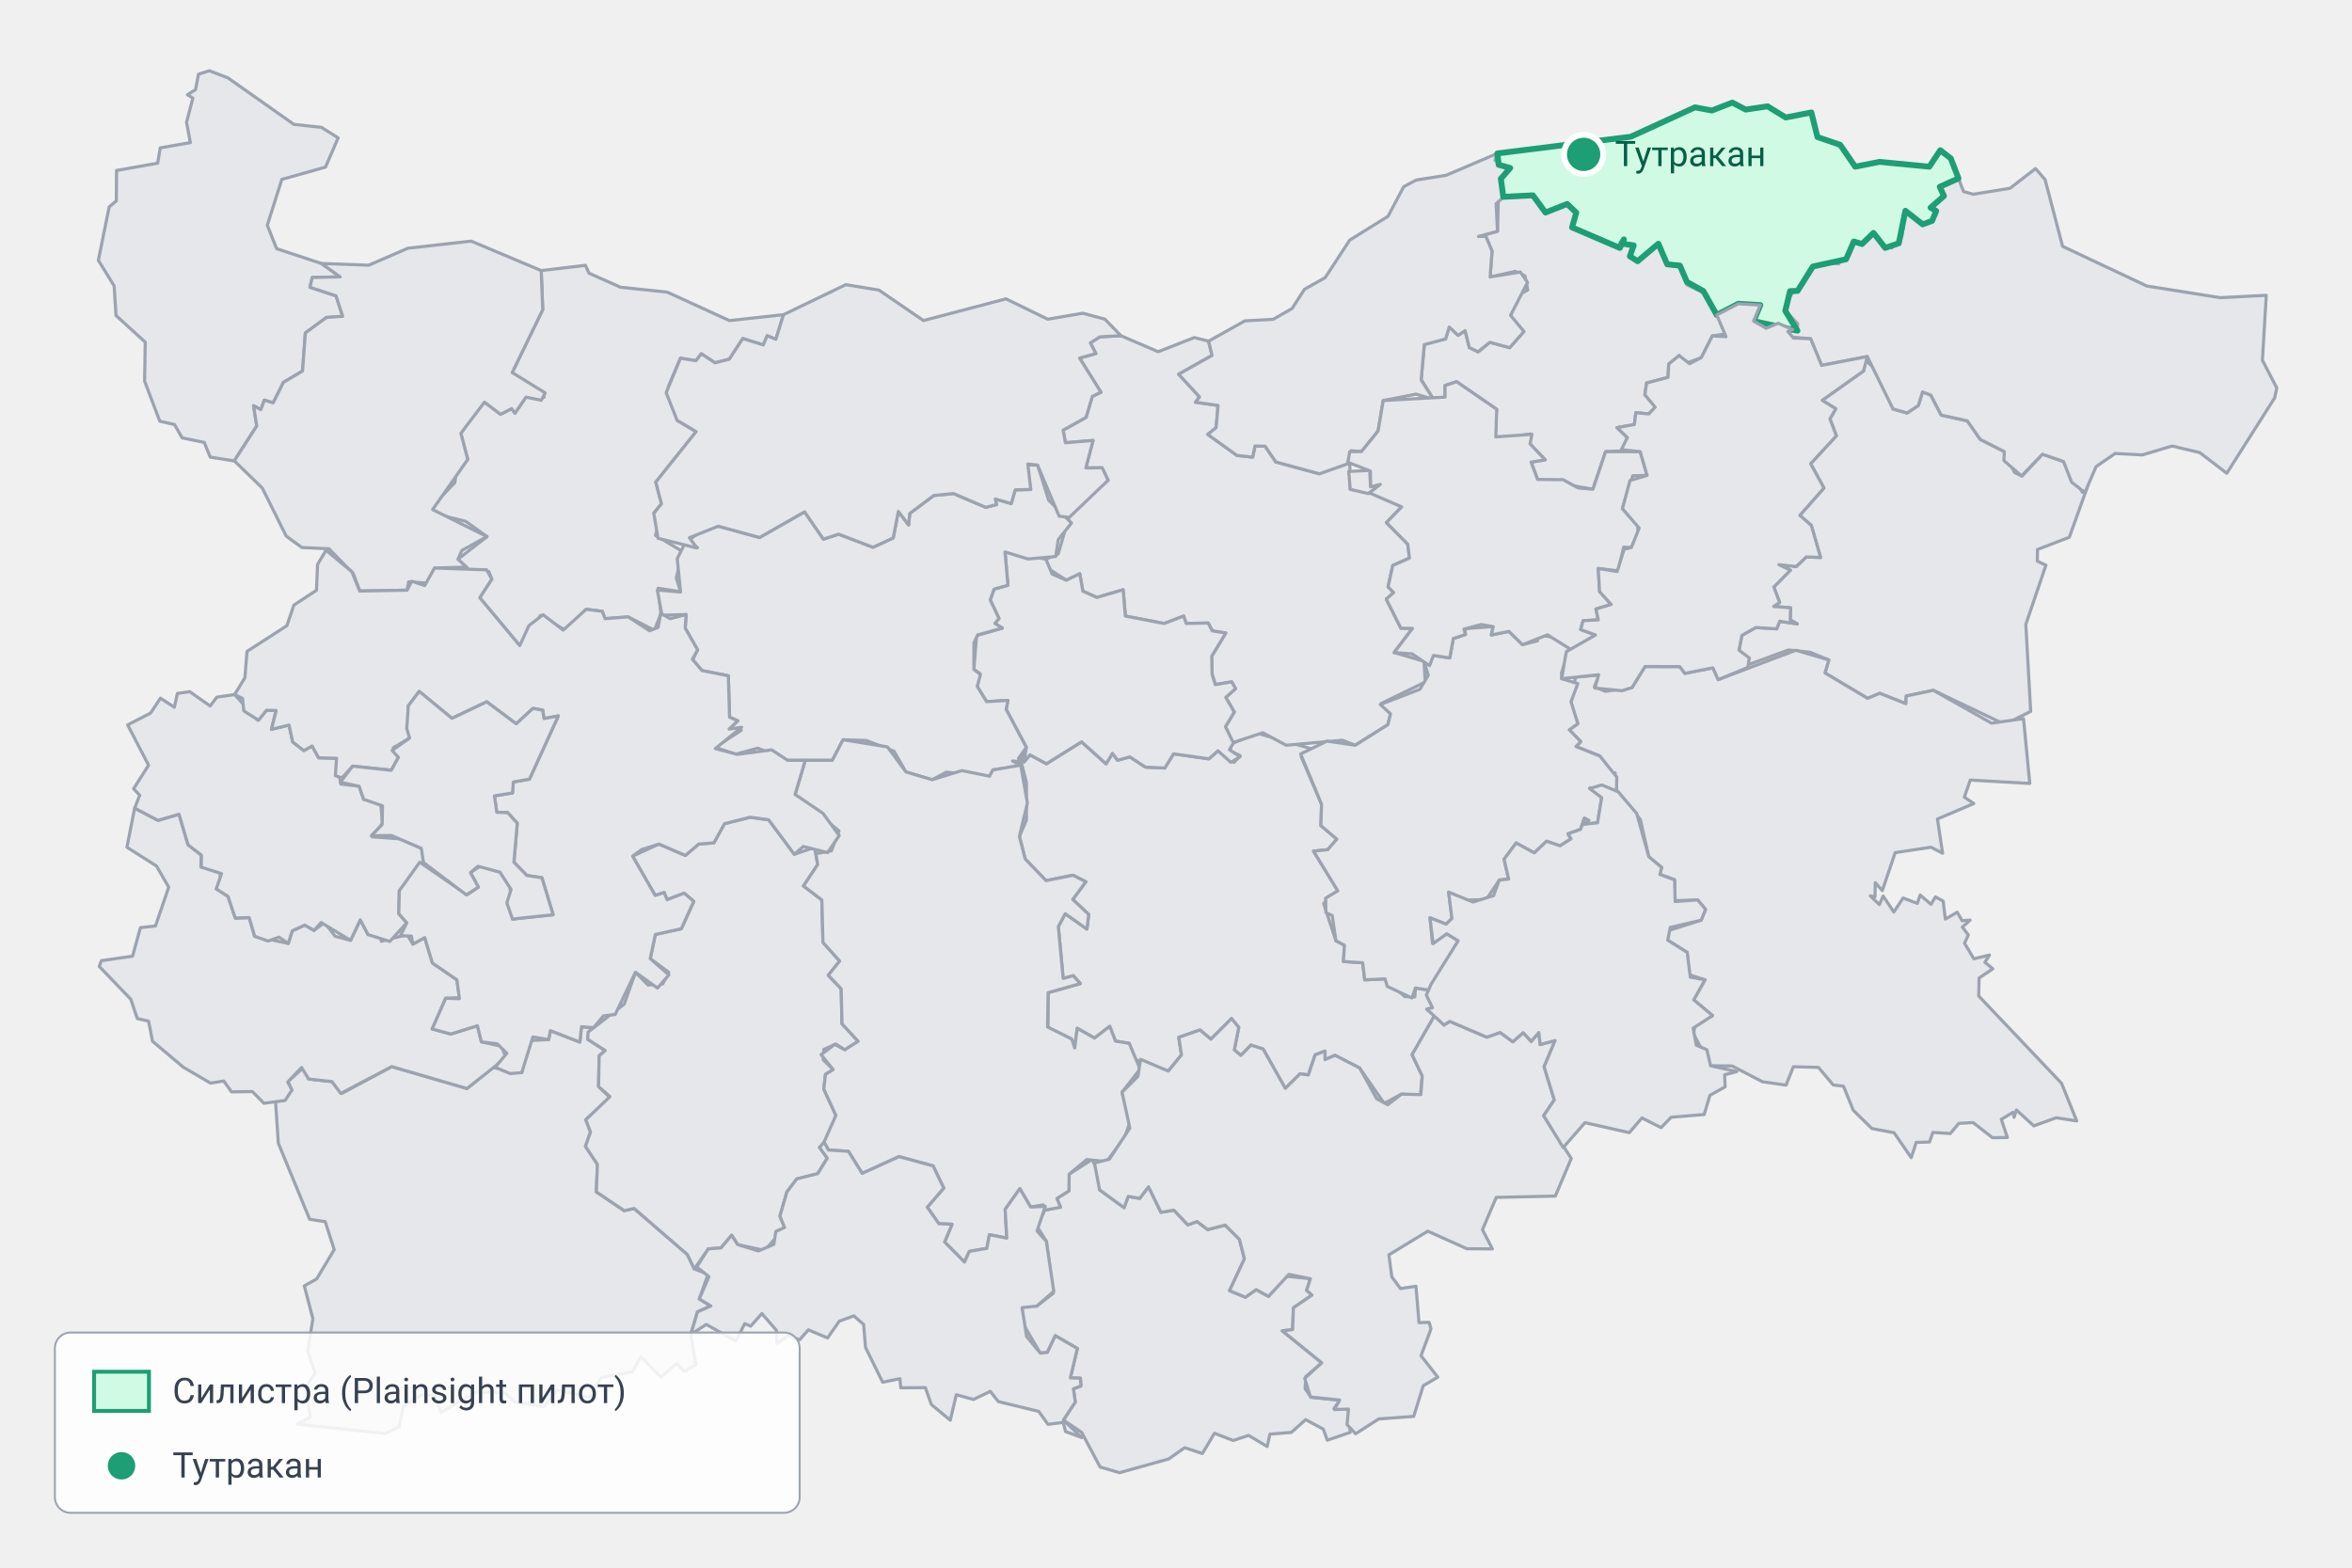
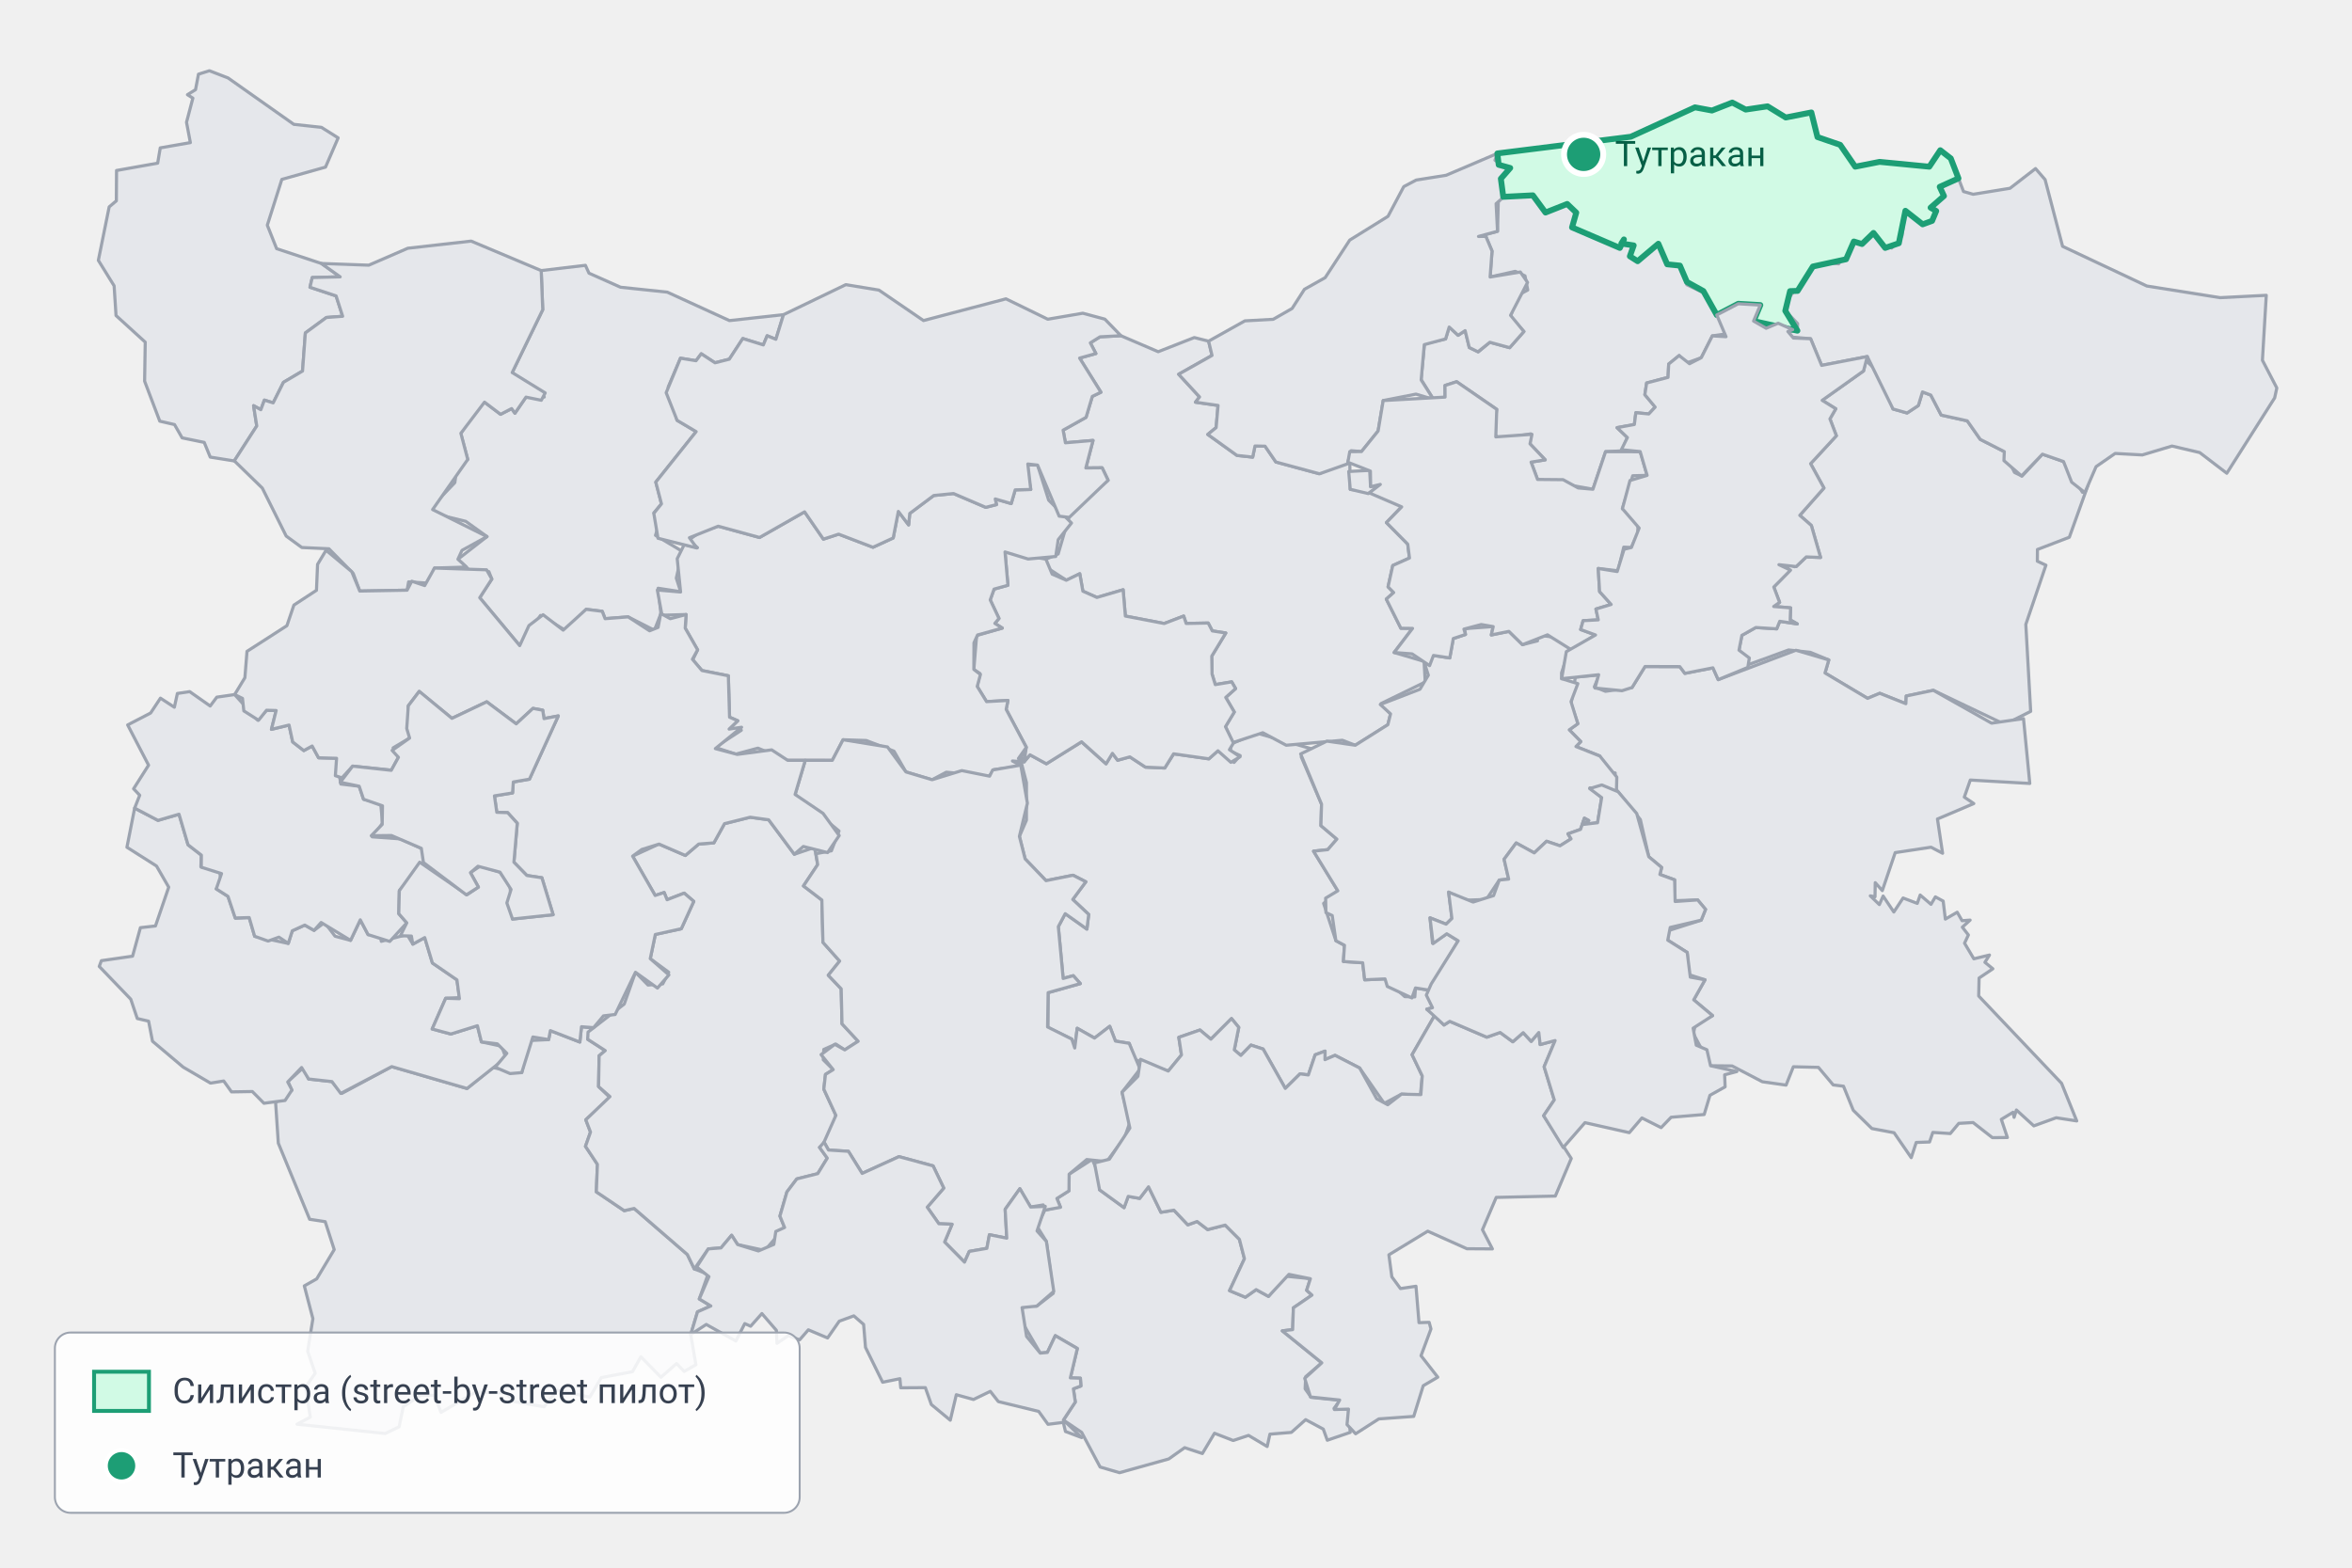
<svg xmlns="http://www.w3.org/2000/svg" viewBox="0 0 600 400" role="img" aria-label="Map of Bulgaria showing 28 oblasti with Silistra oblast highlighted and Tutrakan marked">
  <g>
    <path d="M275.91,189.31L282.14,194.88L283.78,192.22L285.11,193.98L288.23,193.12L292.21,195.74L297.13,195.96L299.42,192.34L308.39,193.62L310.70,191.57L314.81,194.53L316.37,192.79L313.86,191.62L314.09,189.82L320.54,187.03L335.09,191.21L331.96,193.14L337.13,205.19L336.97,210.66L341.04,214.11L338.72,216.79L335.09,217.18L341.28,227.29L337.66,230.51L340.79,240.02L342.98,241.19L342.71,245.33L347.63,245.66L348.14,250.00L353.32,249.77L358.36,254.29L360.92,254.36L361.09,252.08L364.51,252.63L365.43,257.12L363.97,257.50L366.02,259.03L360.23,269.11L362.82,274.53L362.34,279.50L357.52,279.17L353.12,281.53L346.85,272.51L340.57,269.27L338.00,270.37L338.02,268.20L335.50,269.14L333.76,274.28L331.64,274.00L327.88,277.71L322.22,267.66L319.12,266.66L316.54,269.30L314.87,267.87L316.01,262.14L314.16,259.89L308.90,265.15L306.11,262.81L300.72,264.68L301.40,269.17L298.03,273.28L289.55,270.38L288.06,266.21L284.55,265.64L283.10,261.87L279.21,264.87L274.80,262.37L274.17,267.40L273.42,265.13L267.33,262.19L267.38,253.28L275.59,250.97L273.80,248.95L271.21,249.66L269.98,236.43L271.74,233.13L277.27,237.06L277.73,233.32L273.66,229.50L277.00,224.99L273.73,223.32L266.84,224.70L261.51,219.15L260.05,213.40L261.84,209.29L261.85,199.69L260.63,194.94L258.28,194.17L261.28,194.39L262.76,192.60L266.94,194.88L275.91,189.31Z M261.38,193.43L261.37,191.96L259.81,193.58L261.38,193.43Z" data-name="Стара Загора" fill="#E5E7EB" stroke="#9CA3AF" stroke-width="0.8" stroke-linejoin="round" />
    <path d="M456.61,145.54L452.50,149.78L453.98,153.70L452.47,154.70L456.79,155.10L456.68,158.16L458.49,159.19L454.02,158.52L453.24,160.45L447.91,160.11L444.36,162.11L443.62,165.89L446.17,169.53L456.27,165.84L461.82,166.44L466.53,168.39L465.56,171.71L476.43,178.19L479.53,176.90L486.19,179.55L486.28,177.59L493.21,176.14L511.42,184.83L518.03,181.51L516.79,159.32L521.92,144.21L519.73,143.19L519.76,140.20L527.89,137.08L532.67,123.75L531.24,125.61L526.41,117.76L521.01,115.89L515.83,121.48L513.91,120.55L511.30,115.23L505.17,112.11L501.86,107.38L495.21,105.91L492.54,100.80L490.43,100.00L489.37,103.48L486.50,105.37L482.91,104.35L479.93,95.63L475.95,91.97L475.39,94.65L464.85,102.13L468.31,104.30L466.82,106.88L468.46,111.19L461.89,118.31L465.29,124.52L459.13,131.49L462.08,134.08L464.43,142.24L460.78,142.10L458.21,144.56L456.67,143.85L457.80,144.61L454.23,143.00L456.61,145.54Z" data-name="Варна" fill="#E5E7EB" stroke="#9CA3AF" stroke-width="0.8" stroke-linejoin="round" />
    <path d="M133.10,273.65L134.96,265.50L139.96,265.26L140.40,262.97L147.92,265.88L148.34,261.97L150.87,262.26L149.92,265.17L154.40,268.06L152.84,269.38L152.70,277.24L155.58,280.02L149.44,285.72L150.64,288.85L149.36,292.49L152.40,297.08L152.13,304.11L159.24,308.90L161.77,308.34L175.35,320.09L177.10,323.76L180.62,325.14L178.39,331.43L181.34,333.22L177.94,334.72L176.21,340.51L177.52,348.21L174.55,349.92L172.59,347.91L168.61,351.41L163.49,346.18L161.35,349.99L153.39,351.50L150.45,356.48L142.15,354.72L138.79,358.94L131.14,357.61L128.90,355.37L121.22,355.21L112.51,360.37L110.88,356.04L107.36,355.97L102.87,358.90L101.81,364.06L98.26,365.76L75.78,363.39L79.16,361.58L77.96,353.90L80.41,350.39L78.49,344.76L79.82,336.47L77.63,328.10L80.79,326.31L85.26,318.84L82.96,311.71L78.99,311.10L71.00,291.68L70.31,281.32L74.44,278.21L73.48,275.95L77.37,272.42L78.73,275.31L84.68,275.97L87.21,278.98L99.93,272.15L119.14,277.73L125.71,272.40L133.10,273.65Z" data-name="Благоевград" fill="#E5E7EB" stroke="#9CA3AF" stroke-width="0.8" stroke-linejoin="round" />
    <path d="M430.83,248.68L434.95,250.00L432.07,255.11L436.88,259.14L432.46,261.40L432.00,263.78L436.37,271.93L441.87,271.98L449.58,276.01L455.63,276.87L457.49,272.19L463.88,272.34L467.65,276.82L470.28,277.15L472.77,283.29L477.52,287.95L483.18,289.02L487.56,295.38L488.83,291.50L492.23,291.38L493.07,288.94L497.52,289.23L499.69,286.63L503.34,286.42L508.27,290.28L512.09,290.24L510.54,285.61L513.53,283.80L513.80,285.09L514.39,283.22L518.83,287.27L524.54,285.20L529.78,286.01L525.91,276.41L504.77,254.13L504.87,249.55L508.38,247.19L506.36,245.54L507.52,243.68L503.53,244.64L501.16,240.66L502.14,238.56L500.60,236.57L502.58,234.77L500.53,234.92L499.29,232.76L496.26,234.51L495.71,229.92L493.72,228.84L492.60,230.74L489.84,228.37L489.10,230.50L485.48,229.13L483.12,232.70L480.39,228.63L479.43,230.81L477.12,228.58L478.32,228.82L478.38,225.22L480.18,227.24L483.47,217.55L492.61,216.17L495.56,217.71L494.25,208.97L503.52,205.03L501.10,203.39L502.63,199.03L517.80,199.90L516.20,183.36L508.05,184.52L493.21,176.14L486.28,177.59L486.19,179.55L479.53,176.90L476.43,178.19L465.56,171.71L466.53,168.39L458.13,165.91L438.32,173.41L436.97,170.40L429.81,171.81L428.52,170.09L419.65,170.06L416.33,175.43L409.56,176.39L406.72,175.25L407.97,172.22L401.88,172.76L400.79,179.56L402.50,184.63L400.32,186.22L403.26,189.22L402.03,190.48L408.09,192.88L409.92,196.94L412.04,197.23L411.68,200.64L418.46,209.11L420.61,218.60L423.89,221.34L423.44,223.12L427.20,224.49L427.17,229.82L433.08,229.62L435.09,232.03L433.98,234.78L425.54,237.48L425.45,239.89L430.41,243.02L430.83,248.68Z" data-name="Бургас" fill="#E5E7EB" stroke="#9CA3AF" stroke-width="0.8" stroke-linejoin="round" />
    <path d="M328.12,190.15L342.44,188.88L345.74,190.15L354.05,184.91L354.73,182.15L352.32,179.51L363.58,174.02L363.28,168.75L355.65,166.49L360.34,160.31L357.37,160.30L353.65,152.86L355.53,151.19L354.10,149.74L355.30,144.29L359.56,142.38L359.12,138.84L353.68,133.34L357.55,129.30L353.18,126.14L344.45,124.85L344.33,117.69L336.46,120.86L325.48,117.88L322.72,113.85L320.15,113.80L319.56,116.64L315.55,116.20L308.11,110.85L310.24,109.10L310.73,103.45L304.97,102.62L306.01,101.28L300.68,95.49L309.19,90.69L308.32,87.05L304.67,86.13L295.46,89.74L285.95,85.66L280.64,85.93L278.15,87.48L279.56,90.21L275.41,91.37L280.85,100.08L278.65,101.14L277.05,106.49L271.20,109.76L271.79,112.98L278.83,112.38L277.00,119.40L281.16,119.36L282.68,122.54L272.98,130.94L269.94,141.34L266.75,142.71L267.00,144.79L272.06,148.06L275.45,146.39L276.24,150.84L279.83,152.44L286.51,150.48L287.08,157.19L296.99,159.09L301.96,157.19L302.59,159.08L308.21,158.97L309.26,160.98L312.70,161.51L309.12,167.42L309.20,172.02L310.02,174.68L314.21,173.98L315.20,175.70L312.69,177.95L314.87,181.66L312.62,185.38L314.47,189.49L322.13,186.96L328.12,190.15Z" data-name="Велико Търново" fill="#E5E7EB" stroke="#9CA3AF" stroke-width="0.8" stroke-linejoin="round" />
    <path d="M82.00,67.23L70.57,63.45L68.19,57.46L71.90,45.77L83.04,42.64L86.26,35.18L81.99,32.49L74.96,31.73L58.18,19.89L53.42,18.05L50.63,18.93L49.88,22.88L47.82,24.16L49.20,25.04L47.58,31.20L48.56,36.39L40.88,37.73L40.22,41.63L29.73,43.50L29.68,51.24L27.85,52.79L25.09,66.43L29.11,72.93L29.60,80.51L37.05,87.30L36.89,97.26L40.76,107.46L44.52,108.33L46.46,111.72L52.10,112.88L53.63,116.63L59.77,117.61L65.50,108.69L64.69,103.51L66.54,104.54L67.45,102.09L69.69,102.79L72.31,97.55L77.18,94.67L77.90,84.95L83.27,81.01L87.41,80.70L85.74,75.50L79.08,73.29L79.66,70.81L86.78,70.64L82.00,67.23Z" data-name="Видин" fill="#E5E7EB" stroke="#9CA3AF" stroke-width="0.8" stroke-linejoin="round" />
    <path d="M138.06,69.04L149.34,67.70L150.25,69.70L158.31,73.29L170.22,74.54L186.08,81.80L199.87,80.29L197.93,86.57L195.70,85.67L194.73,88.01L189.49,86.38L186.05,91.65L182.40,92.57L178.89,90.27L177.56,92.04L173.59,91.40L170.46,98.77L172.73,107.25L177.59,110.13L167.30,123.01L168.74,128.56L166.81,130.85L168.31,133.10L167.22,136.59L174.05,140.68L172.53,147.51L173.64,150.98L167.89,150.09L168.60,156.57L166.94,160.82L160.24,157.40L154.36,157.86L153.63,155.98L149.53,155.47L144.25,160.84L137.88,157.03L132.58,164.73L122.38,152.50L125.46,147.75L124.72,145.86L119.95,145.70L116.82,142.69L124.23,136.91L118.81,133.02L110.52,130.99L110.46,128.96L116.03,123.14L116.53,119.29L119.32,117.23L117.54,110.68L121.86,103.65L123.60,102.61L127.70,105.71L130.52,104.25L131.36,105.43L134.18,101.33L138.84,101.30L130.66,95.06L138.45,79.02L138.06,69.04Z" data-name="Враца" fill="#E5E7EB" stroke="#9CA3AF" stroke-width="0.8" stroke-linejoin="round" />
    <path d="M249.99,171.84L248.43,170.81L249.14,162.16L255.69,160.26L253.79,159.06L254.84,157.80L252.61,153.07L253.59,150.31L257.12,149.33L256.38,140.83L266.81,142.67L268.41,146.49L272.01,148.05L275.45,146.39L276.24,150.84L279.83,152.44L286.51,150.48L287.08,157.19L296.99,159.09L301.96,157.19L302.59,159.08L308.21,158.97L309.26,160.98L312.70,161.51L309.12,167.42L309.20,172.02L310.02,174.68L314.21,173.98L315.20,175.70L312.69,177.95L314.87,181.68L312.62,185.42L314.66,189.58L313.63,191.29L316.34,193.10L314.00,194.51L310.70,191.57L308.39,193.62L299.38,192.34L297.13,195.96L292.21,195.74L288.23,193.12L285.11,193.98L283.78,192.22L282.17,194.89L275.91,189.27L266.94,194.88L262.76,192.60L261.29,194.24L261.81,190.64L256.67,180.99L257.13,178.72L251.67,179.02L249.29,175.15L249.99,171.84Z" data-name="Габрово" fill="#E5E7EB" stroke="#9CA3AF" stroke-width="0.8" stroke-linejoin="round" />
    <path d="M499.61,45.51L500.90,48.87L503.36,49.57L512.76,48.04L519.27,43.01L521.71,45.83L526.17,62.85L547.66,72.98L566.36,75.95L578.13,75.35L577.15,91.92L580.82,98.99L580.27,101.52L568.06,120.75L561.15,115.47L554.08,113.81L546.52,116.08L539.58,115.70L534.72,119.06L531.85,125.68L528.48,123.03L526.41,117.76L521.03,115.89L515.70,121.44L511.21,117.53L511.30,115.23L505.17,112.11L501.86,107.38L495.21,105.91L492.56,100.81L490.43,100.00L489.37,103.48L486.50,105.37L482.91,104.35L476.35,90.98L464.70,93.23L461.89,86.43L457.25,86.02L456.09,84.58L458.52,84.38L458.57,82.56L455.43,79.31L455.78,76.75L462.46,68.01L468.40,65.93L466.14,67.09L469.05,67.32L472.92,61.62L475.01,62.26L477.93,59.43L482.58,63.28L485.18,60.26L486.07,53.78L490.47,57.24L492.87,56.36L493.93,53.84L492.50,52.99L495.91,50.01L494.83,47.67L499.61,45.51Z" data-name="Добрич" fill="#E5E7EB" stroke="#9CA3AF" stroke-width="0.8" stroke-linejoin="round" />
    <path d="M270.45,307.89L266.54,308.77L264.55,312.91L266.93,316.75L268.70,329.99L264.47,333.26L261.15,333.08L259.92,335.92L265.37,345.25L267.19,345.08L269.21,340.80L274.83,344.07L273.05,351.57L275.61,351.65L275.74,353.64L273.82,354.36L274.31,357.73L271.29,362.35L275.93,365.47L280.64,374.31L285.60,375.76L298.16,372.25L302.21,369.38L306.73,370.87L309.82,365.70L314.59,367.55L318.51,366.25L323.26,369.08L323.96,365.93L329.43,365.48L333.07,362.23L337.57,364.64L338.60,367.48L344.44,365.48L344.00,359.54L340.31,359.37L341.82,357.28L334.49,356.54L332.94,354.36L333.09,351.26L337.19,347.73L327.12,339.58L329.76,339.26L329.95,333.69L334.69,330.45L333.33,329.22L334.28,326.25L327.73,325.60L323.60,330.78L320.45,329.05L317.70,330.99L313.66,329.31L317.46,321.17L316.18,316.23L312.55,312.59L308.08,313.73L305.38,311.67L303.02,312.52L299.47,308.78L296.16,309.32L292.99,302.82L290.74,305.77L287.81,305.26L286.74,308.13L280.50,303.58L281.41,302.00L278.62,295.82L272.74,299.60L272.70,303.84L269.62,305.79L270.45,307.89Z" data-name="Кърджали" fill="#E5E7EB" stroke="#9CA3AF" stroke-width="0.8" stroke-linejoin="round" />
    <path d="M34.35,206.19L32.38,216.18L39.93,220.97L43.04,226.37L39.66,236.26L35.82,236.70L33.82,243.97L25.86,245.12L25.32,246.59L33.36,254.95L35.02,259.88L37.91,260.56L38.90,265.67L46.73,272.28L53.70,276.36L57.07,275.82L59.06,278.60L64.37,278.51L67.33,281.50L72.72,280.79L74.48,278.12L73.40,276.07L76.94,272.38L78.73,275.31L84.68,275.97L86.93,278.99L99.93,272.15L119.14,277.73L129.05,269.89L127.97,266.95L122.81,265.84L121.79,261.72L115.01,263.83L110.25,262.55L113.70,254.71L117.22,254.55L116.56,249.99L110.31,245.71L108.34,239.22L105.32,240.90L103.85,238.45L97.27,240.18L96.95,238.22L93.90,238.47L91.91,234.70L89.43,239.94L85.48,238.88L82.81,235.38L80.12,237.39L77.75,236.04L74.56,237.49L73.52,240.72L64.96,238.89L63.57,234.12L60.07,234.29L58.16,228.71L55.17,226.80L56.58,225.95L55.97,221.99L51.24,221.11L51.37,218.19L47.97,215.55L45.67,207.75L40.30,209.32L34.35,206.19Z" data-name="Кюстендил" fill="#E5E7EB" stroke="#9CA3AF" stroke-width="0.8" stroke-linejoin="round" />
    <path d="M250.11,172.10L249.29,175.15L251.67,179.02L257.13,178.72L256.67,180.99L261.82,190.69L259.81,193.52L261.28,194.39L258.28,194.17L260.68,195.48L253.52,196.37L252.39,198.05L241.40,197.03L237.78,198.95L231.10,196.96L228.06,191.66L220.99,188.94L215.07,188.75L212.32,194.01L200.94,194.00L193.35,190.89L187.70,192.42L182.42,190.69L189.11,186.33L186.00,186.03L188.21,183.91L186.11,182.99L185.80,172.43L179.07,171.09L176.72,168.34L177.96,165.81L174.80,160.28L175.02,156.80L168.87,156.98L167.69,150.54L173.62,151.05L172.76,142.56L174.56,138.92L177.92,139.73L175.62,137.86L178.67,135.68L183.23,134.26L193.76,137.14L205.25,130.60L210.05,137.56L213.94,136.29L222.72,139.63L227.86,137.26L229.17,130.49L231.79,133.93L232.08,131.01L238.20,126.43L243.25,125.93L251.47,129.45L254.21,128.75L253.89,127.31L257.96,128.49L258.98,124.99L262.95,124.89L261.74,118.62L264.69,118.67L267.52,127.62L273.34,133.45L269.96,137.69L269.32,141.99L262.27,142.63L256.38,140.83L257.12,149.33L253.59,150.31L252.61,153.07L254.84,157.80L253.79,159.06L255.69,160.26L249.38,162.01L248.46,164.02L248.43,170.81L250.11,172.10Z" data-name="Ловеч" fill="#E5E7EB" stroke="#9CA3AF" stroke-width="0.8" stroke-linejoin="round" />
    <path d="M104.03,63.34L120.20,61.52L138.06,69.04L138.45,79.02L130.66,95.06L139.08,100.25L138.09,102.13L134.18,101.33L131.36,105.43L130.52,104.25L127.70,105.71L123.60,102.61L117.57,110.55L119.32,117.23L110.36,130.02L124.24,136.92L117.85,140.43L116.82,142.69L119.01,144.69L110.84,144.94L109.28,148.80L104.24,148.46L103.85,150.59L91.77,150.81L90.12,146.33L83.91,140.02L77.00,139.70L73.01,136.78L66.91,124.53L59.77,117.58L65.50,108.69L64.69,103.51L66.54,104.54L67.45,102.09L69.69,102.79L72.31,97.55L77.18,94.67L77.90,84.95L83.27,81.01L87.41,80.70L85.74,75.50L79.08,73.29L79.66,70.81L86.78,70.64L82.00,67.23L94.08,67.66L104.03,63.34Z" data-name="Монтана" fill="#E5E7EB" stroke="#9CA3AF" stroke-width="0.8" stroke-linejoin="round" />
    <path d="M210.02,270.41L210.15,267.76L213.22,266.40L215.50,267.88L218.92,265.68L214.80,261.23L214.59,252.30L211.30,248.84L214.20,245.22L209.94,240.45L209.66,229.64L204.97,226.05L208.60,220.60L207.79,216.20L202.64,217.97L196.09,209.17L191.37,208.52L184.82,210.16L182.11,215.06L178.25,215.36L174.84,218.27L168.08,215.37L161.38,218.45L167.15,228.50L169.43,227.73L170.17,229.57L174.54,227.89L176.98,230.01L173.80,236.97L167.18,238.41L165.88,244.60L170.59,248.07L169.07,251.04L165.31,251.34L162.11,248.08L159.24,256.19L150.01,263.34L149.92,265.17L154.40,268.06L152.84,269.38L152.70,277.24L155.60,279.80L149.44,285.72L150.64,288.85L149.36,292.49L152.40,297.08L152.13,304.11L159.24,308.90L161.77,308.34L175.35,320.09L177.13,323.78L180.69,318.66L183.93,318.41L186.64,315.18L188.16,317.55L195.10,319.06L200.15,313.21L198.96,310.29L200.75,304.13L203.27,300.80L208.58,299.49L211.04,295.50L209.06,292.74L211.45,290.75L213.24,284.59L210.16,277.91L210.58,274.14L212.55,272.92L210.02,270.41Z" data-name="Пазарджик" fill="#E5E7EB" stroke="#9CA3AF" stroke-width="0.8" stroke-linejoin="round" />
    <path d="M34.35,206.19L40.30,209.32L45.67,207.75L47.97,215.55L51.37,218.19L51.35,221.28L56.51,222.90L55.17,226.80L58.16,228.71L60.00,234.22L63.57,234.12L64.96,238.89L68.40,240.12L71.16,239.12L73.54,240.71L74.56,237.49L77.75,236.04L80.12,237.39L81.92,235.38L89.43,239.94L91.91,234.70L93.90,238.47L99.43,240.21L103.77,235.47L101.73,233.13L101.87,227.26L108.85,218.96L107.48,216.45L102.15,214.04L94.95,213.52L97.58,210.07L97.12,204.98L92.74,203.93L91.63,200.61L86.94,200.05L85.86,193.48L81.27,193.35L79.63,190.35L77.50,191.51L74.67,189.31L73.74,185.00L69.25,186.09L70.45,181.29L67.99,181.22L65.76,183.77L59.86,177.22L55.31,177.88L53.62,180.14L48.39,176.47L45.25,176.94L44.48,180.45L40.93,178.14L38.42,181.93L32.57,184.97L37.90,195.24L34.08,201.26L35.64,202.91L34.35,206.19Z" data-name="Перник" fill="#E5E7EB" stroke="#9CA3AF" stroke-width="0.8" stroke-linejoin="round" />
    <path d="M199.87,80.29L215.77,72.63L224.22,74.02L235.58,81.79L256.62,76.25L267.29,81.45L276.23,79.92L281.85,81.43L285.95,85.66L280.62,85.94L278.15,87.48L279.56,90.21L275.41,91.37L280.85,100.08L278.65,101.14L277.05,106.49L271.20,109.76L271.79,112.98L278.83,112.38L277.00,119.40L281.16,119.36L282.68,122.54L272.77,132.02L270.19,131.70L264.69,118.67L262.20,118.39L262.95,124.89L258.98,124.99L257.96,128.49L253.89,127.31L254.21,128.75L251.47,129.45L243.25,125.93L238.20,126.43L232.08,131.01L231.79,133.93L229.17,130.49L227.86,137.26L222.69,139.64L213.94,136.29L210.05,137.56L205.25,130.60L193.76,137.14L183.22,134.26L175.87,137.20L177.77,139.82L167.85,137.34L166.79,130.99L168.74,128.56L167.30,123.01L177.59,110.13L172.73,107.25L169.94,100.20L173.59,91.40L177.56,92.04L178.89,90.27L182.40,92.57L186.05,91.65L189.49,86.38L194.73,88.01L195.70,85.67L197.93,86.57L199.87,80.29Z" data-name="Плевен" fill="#E5E7EB" stroke="#9CA3AF" stroke-width="0.8" stroke-linejoin="round" />
    <path d="M266.54,308.77L270.55,308.05L269.62,305.79L272.70,303.84L272.74,299.60L277.24,295.86L282.32,296.39L286.91,290.16L288.20,286.49L286.24,278.67L290.84,272.77L288.06,266.21L284.55,265.64L283.10,261.87L279.21,264.87L274.80,262.37L274.17,267.40L273.42,265.13L267.24,262.03L267.38,253.28L275.59,250.97L273.80,248.95L271.21,249.66L269.98,236.43L271.74,233.13L277.27,237.06L277.73,233.32L273.66,229.50L277.00,224.99L273.73,223.32L266.84,224.70L261.51,219.15L260.05,213.40L262.09,204.93L260.40,195.22L253.23,196.47L252.45,198.04L245.36,196.62L237.78,198.95L231.10,196.96L226.40,190.58L215.07,188.75L212.33,194.00L205.42,194.00L202.83,202.71L214.03,212.03L212.09,217.09L208.15,217.82L208.59,220.61L204.97,226.05L209.66,229.64L209.94,240.45L214.20,245.22L211.30,248.84L214.59,252.30L214.80,261.23L218.92,265.68L215.50,267.88L212.97,266.46L209.46,269.09L212.55,272.92L210.58,274.14L210.16,277.91L213.24,284.59L210.21,291.41L211.35,293.43L216.43,293.76L219.94,299.40L229.34,295.12L238.03,297.48L240.75,303.15L236.54,308.02L239.51,312.24L242.87,312.37L240.97,316.90L246.05,322.04L247.27,319.30L251.75,318.52L252.40,315.04L256.83,315.92L256.42,308.56L260.17,303.30L262.90,307.97L266.12,307.44L266.54,308.77Z" data-name="Пловдив" fill="#E5E7EB" stroke="#9CA3AF" stroke-width="0.8" stroke-linejoin="round" />
    <path d="M390.51,110.70L382.46,111.98L380.94,110.51L381.82,104.45L371.59,97.40L368.62,98.36L368.64,101.32L365.69,101.91L362.52,96.82L363.39,87.71L368.77,86.48L369.71,83.44L371.97,85.55L373.76,84.36L374.82,88.67L377.13,89.78L380.06,87.33L385.12,88.71L388.75,84.59L385.34,80.82L386.88,75.52L389.73,74.00L389.03,70.39L386.54,69.23L380.13,70.68L380.62,64.06L379.04,60.32L377.17,60.33L382.02,59.01L382.24,50.46L387.16,49.69L391.04,49.84L394.26,54.23L399.79,52.04L402.11,54.25L401.03,58.02L413.23,63.26L414.27,61.09L413.61,62.13L416.76,62.62L415.78,65.39L417.60,66.60L423.05,62.19L425.31,67.44L428.54,67.76L430.33,72.66L435.13,74.97L440.91,85.11L436.82,85.70L433.99,91.28L429.31,92.96L428.36,90.72L425.69,92.89L425.52,96.29L420.06,97.72L419.61,100.71L422.29,103.80L420.61,105.62L417.31,105.30L416.93,108.31L412.52,109.12L415.15,111.64L413.75,115.04L409.59,115.24L406.36,124.83L392.23,122.33L390.58,117.91L394.19,117.33L390.31,113.25L390.51,110.70Z" data-name="Разград" fill="#E5E7EB" stroke="#9CA3AF" stroke-width="0.8" stroke-linejoin="round" />
    <path d="M349.41,120.02L344.06,120.30L344.45,124.85L349.06,125.94L352.19,123.74L349.63,124.15L349.41,120.02Z M381.66,51.97L382.02,59.01L377.17,60.33L379.04,60.32L380.62,64.06L380.13,70.68L387.84,69.40L389.68,72.06L385.35,80.45L388.75,84.59L385.12,88.71L380.06,87.33L377.03,89.76L374.82,88.67L373.76,84.36L371.97,85.55L369.69,83.45L368.77,86.48L363.33,87.94L362.54,96.95L365.69,101.91L361.21,100.56L352.86,102.20L351.56,109.97L347.32,115.22L344.68,115.00L343.72,118.37L336.61,120.89L325.48,117.88L322.72,113.85L320.15,113.80L319.56,116.64L315.55,116.20L308.11,110.85L310.24,109.10L310.73,103.45L304.97,102.62L306.01,101.28L300.68,95.49L309.19,90.69L308.32,87.05L317.57,81.87L324.80,81.47L329.62,78.71L332.77,73.81L338.05,70.85L344.32,61.26L354.08,55.20L358.10,47.62L361.27,45.94L368.92,44.72L381.98,39.15L381.37,40.87L385.29,43.69L382.87,45.60L383.90,49.98L381.66,51.97Z" data-name="Русе" fill="#E5E7EB" stroke="#9CA3AF" stroke-width="0.8" stroke-linejoin="round" />
    <path d="M430.34,71.94L434.53,74.26L437.95,80.37L443.44,77.51L449.06,77.84L447.34,81.92L458.52,84.38L455.43,79.31L456.65,74.28L458.57,74.22L462.47,68.00L470.94,66.15L472.92,61.62L475.01,62.26L477.93,59.43L480.92,63.25L484.39,62.07L486.07,53.78L490.47,57.24L492.88,56.36L493.93,53.84L492.50,52.99L495.91,50.01L494.83,47.67L499.61,45.51L497.65,40.42L494.97,38.33L492.17,42.53L479.48,41.30L473.27,42.53L469.44,36.96L463.64,34.97L462.08,28.69L455.55,29.98L450.91,27.13L445.33,27.96L441.91,26.17L436.72,28.20L432.39,27.39L416.01,34.89L381.98,39.15L382.32,42.05L385.26,42.86L382.87,45.60L383.49,50.22L391.04,49.84L394.26,54.23L399.79,52.04L402.11,54.25L401.03,58.02L413.23,63.26L414.27,61.09L413.61,62.13L416.76,62.62L415.78,65.39L417.77,66.65L423.05,62.19L425.31,67.44L428.55,67.77L430.34,71.94Z" data-name="Силистра" fill="#D1FAE5" stroke="#1D9E75" stroke-width="1.5" stroke-linejoin="round" />
    <path d="M398.35,171.69L398.38,173.17L402.51,174.43L400.77,179.03L402.50,184.67L400.32,186.22L403.26,189.22L402.03,190.48L408.13,192.91L412.45,198.28L412.36,201.85L405.59,201.02L408.59,203.51L407.55,209.92L403.86,210.36L405.29,209.36L404.18,208.76L403.20,211.62L399.99,212.76L400.78,214.04L397.96,215.81L394.54,214.65L391.39,217.62L386.78,215.09L383.70,219.24L384.86,224.31L382.47,224.55L379.17,229.50L373.05,229.72L369.55,227.63L370.42,234.30L368.91,235.80L364.80,234.19L365.43,240.64L369.07,238.26L371.99,240.05L364.51,252.63L361.09,252.08L360.18,254.63L353.90,251.69L353.32,249.77L348.14,250.00L347.63,245.66L342.71,245.33L342.98,241.19L340.79,240.02L339.85,233.60L338.25,232.85L338.17,229.16L341.28,227.29L335.09,217.18L338.72,216.79L341.04,214.11L336.97,210.66L337.13,205.19L331.80,192.37L338.49,189.10L345.74,190.15L354.05,184.91L354.73,182.15L352.12,179.76L362.24,175.86L364.37,172.28L363.58,169.81L365.69,167.24L369.84,167.87L370.74,162.92L373.85,161.89L373.62,160.41L380.89,159.87L380.44,162.01L384.93,161.10L388.39,164.49L392.22,163.52L392.13,162.01L396.45,162.58L400.48,165.24L398.35,171.69Z" data-name="Сливен" fill="#E5E7EB" stroke="#9CA3AF" stroke-width="0.8" stroke-linejoin="round" />
    <path d="M260.73,333.64L261.88,340.99L265.37,345.25L267.19,345.08L269.21,340.80L274.83,344.07L273.05,351.57L275.61,351.65L275.74,353.64L273.82,354.36L274.31,357.73L271.28,362.31L275.94,366.80L271.80,365.25L271.25,362.93L267.35,363.42L264.97,360.12L254.68,357.62L252.63,355.01L248.34,357.08L243.96,355.87L242.42,362.37L237.58,358.36L236.06,354.06L229.78,354.10L229.57,351.78L225.16,352.68L220.79,343.79L220.31,337.93L217.81,335.75L214.10,337.10L211.12,341.38L206.21,339.31L203.98,341.87L201.12,340.79L198.21,342.75L198.06,339.44L194.36,335.16L191.49,338.39L189.99,337.72L187.73,342.16L180.17,337.94L176.21,340.51L177.94,334.72L181.34,333.22L178.39,331.43L180.85,325.74L177.73,323.27L180.69,318.66L183.93,318.41L186.64,315.18L188.16,317.55L193.47,319.18L197.40,317.52L197.91,314.21L200.15,313.20L198.96,310.29L200.75,304.13L203.27,300.80L208.62,299.45L211.04,295.50L209.07,292.77L210.21,291.41L211.35,293.43L216.43,293.76L219.94,299.40L229.34,295.12L238.03,297.48L240.75,303.15L236.54,308.02L239.51,312.24L242.87,312.37L240.97,316.90L246.05,322.04L247.27,319.30L251.75,318.52L252.40,315.04L256.83,315.92L256.42,308.56L260.17,303.30L262.92,307.98L266.65,307.80L264.55,314.08L266.93,316.75L268.82,329.49L264.47,333.26L260.73,333.64Z" data-name="Смолян" fill="#E5E7EB" stroke="#9CA3AF" stroke-width="0.8" stroke-linejoin="round" />
    <path d="M62.20,181.39L61.86,178.20L59.86,177.22L62.47,172.92L63.01,166.20L73.19,159.65L74.97,154.39L80.73,150.62L81.01,144.00L83.18,140.40L89.73,145.86L91.77,150.81L103.85,150.59L105.05,148.30L108.34,149.41L110.84,144.94L124.13,145.39L125.46,147.75L122.38,152.50L132.58,164.73L134.93,159.62L138.54,156.85L143.67,160.78L149.53,155.47L153.63,155.98L154.36,157.86L160.24,157.40L165.71,160.95L167.88,160.08L168.56,156.52L170.99,157.86L175.02,156.80L174.80,160.28L177.96,165.81L176.64,168.22L179.07,171.09L185.80,172.43L186.11,182.99L188.21,183.91L186.00,186.03L189.18,185.56L182.49,191.01L188.07,192.49L196.86,191.33L200.94,194.00L205.42,194.00L202.83,202.71L209.96,207.53L214.08,213.20L211.12,217.54L204.93,215.98L202.64,217.97L196.09,209.17L191.37,208.52L184.82,210.16L182.11,215.06L178.25,215.36L174.84,218.27L168.13,215.37L163.73,216.74L161.38,218.45L167.13,228.48L169.43,227.73L170.17,229.57L174.54,227.89L176.98,229.98L173.80,236.97L167.17,238.44L165.88,244.60L170.64,248.75L167.72,252.11L162.11,248.08L156.93,258.85L153.94,259.20L151.42,262.21L148.34,261.97L147.92,265.88L140.40,262.97L139.96,265.26L135.94,264.59L133.10,273.68L130.13,273.93L126.31,272.30L129.29,268.76L126.87,266.34L122.81,265.84L121.79,261.72L115.01,263.83L110.25,262.55L113.70,254.71L117.19,254.82L116.57,250.02L110.31,245.71L108.35,239.23L105.30,240.90L104.95,238.84L102.14,238.76L103.77,235.47L101.73,233.13L101.87,227.26L107.07,219.99L119.12,228.30L122.04,226.35L120.01,222.66L122.52,220.97L127.55,222.53L130.12,226.24L130.74,234.50L141.10,233.39L138.23,223.96L134.40,223.38L131.10,219.99L131.95,210.05L129.50,207.35L126.73,207.26L126.13,203.07L130.75,202.32L130.95,199.52L135.06,198.81L142.42,182.67L138.78,183.36L138.45,181.21L135.96,180.75L131.69,184.69L124.17,179.07L115.29,183.29L106.91,176.43L104.14,180.13L104.49,188.32L100.29,190.82L101.64,193.23L99.87,196.50L89.97,195.48L87.24,198.47L85.55,197.92L85.86,193.48L81.27,193.35L79.63,190.35L77.50,191.51L74.67,189.31L73.74,185.00L69.25,186.09L70.45,181.29L67.99,181.22L65.96,183.77L62.20,181.39Z" data-name="Софийска" fill="#E5E7EB" stroke="#9CA3AF" stroke-width="0.8" stroke-linejoin="round" />
    <path d="M103.76,185.88L104.16,180.08L106.96,176.41L115.29,183.29L124.17,179.07L131.69,184.69L135.96,180.75L138.45,181.21L138.78,183.36L142.42,182.67L135.06,198.81L130.95,199.52L130.75,202.32L126.13,203.07L126.73,207.26L129.50,207.35L131.95,210.05L131.10,219.99L134.40,223.38L138.23,223.96L141.10,233.39L130.74,234.50L129.30,230.39L130.37,226.95L127.55,222.53L121.92,221.03L120.01,222.66L122.04,226.35L118.97,228.32L108.02,220.07L107.48,216.45L99.85,213.18L94.71,213.24L97.50,210.36L97.57,205.61L92.74,203.93L91.63,200.61L86.80,199.60L89.97,195.48L99.81,196.55L101.64,193.23L100.03,191.47L104.49,188.32L103.76,185.88Z" data-name="София-град" fill="#E5E7EB" stroke="#9CA3AF" stroke-width="0.8" stroke-linejoin="round" />
    <path d="M400.88,165.81L407.02,162.02L403.23,160.63L403.86,158.37L407.72,158.16L407.13,155.40L411.01,154.23L408.06,150.95L407.72,145.05L412.76,145.64L414.22,139.61L416.18,139.69L417.81,136.10L417.87,132.93L413.88,129.79L416.51,121.39L420.18,121.29L418.44,115.26L409.59,115.24L406.36,124.83L402.60,124.50L398.74,122.39L392.23,122.33L390.58,117.91L394.19,117.33L390.31,113.25L390.81,110.82L381.58,111.47L381.82,104.45L371.59,97.40L368.62,98.36L368.64,101.32L352.86,102.20L351.56,109.97L347.32,115.22L344.33,115.23L343.84,117.94L349.59,120.20L349.66,124.19L352.12,123.60L349.30,125.76L357.57,129.33L353.68,133.34L359.12,138.84L359.56,142.38L355.30,144.29L354.10,149.74L355.53,151.19L353.65,152.86L357.37,160.30L360.34,160.34L355.65,166.49L360.23,166.84L364.69,169.84L365.68,167.24L369.84,167.87L370.74,162.92L373.85,161.89L373.45,160.52L377.86,159.35L380.92,159.88L380.44,162.01L384.93,161.10L388.39,164.49L394.77,161.98L400.88,165.81Z" data-name="Търговище" fill="#E5E7EB" stroke="#9CA3AF" stroke-width="0.8" stroke-linejoin="round" />
    <path d="M328.81,325.16L334.28,326.27L333.33,329.22L334.69,330.45L329.95,333.69L329.76,339.26L327.12,339.56L337.19,347.73L332.84,351.69L334.30,356.44L341.75,357.22L340.41,359.65L344.00,359.54L343.63,363.49L345.82,365.83L351.74,362.04L360.64,361.40L363.07,353.57L366.78,351.39L362.51,345.91L365.04,339.09L364.58,337.40L361.99,337.48L361.22,328.19L357.26,328.78L355.06,325.79L354.31,320.17L364.22,314.14L374.21,318.62L380.71,318.66L378.18,313.77L381.69,305.52L396.77,305.18L400.83,295.59L393.79,284.67L396.50,280.65L393.91,272.19L396.71,265.50L392.90,266.52L392.55,263.45L390.61,265.71L388.57,263.49L385.92,265.81L382.69,263.44L379.29,264.64L369.84,260.60L368.37,261.53L366.02,259.03L360.23,269.11L362.82,274.53L362.47,279.29L357.52,279.17L354.02,281.88L351.21,280.37L346.85,272.51L340.57,269.27L338.00,270.37L338.02,268.20L335.50,269.14L333.76,274.28L331.64,274.00L327.88,277.71L322.22,267.66L319.12,266.66L316.54,269.30L314.87,267.87L316.01,262.14L314.16,259.89L308.90,265.15L306.11,262.81L300.72,264.68L301.40,269.17L298.03,273.28L290.94,270.28L290.29,274.62L286.24,278.68L288.23,287.84L283.00,295.78L279.20,296.73L280.50,303.58L286.76,308.14L287.81,305.26L290.74,305.77L292.99,302.82L296.16,309.32L299.47,308.78L303.02,312.52L305.38,311.67L308.08,313.73L312.55,312.59L316.18,316.23L317.46,321.17L313.66,329.31L317.70,330.99L320.45,329.05L323.60,330.78L328.81,325.16Z" data-name="Хасково" fill="#E5E7EB" stroke="#9CA3AF" stroke-width="0.8" stroke-linejoin="round" />
    <path d="M414.31,140.14L416.18,139.69L418.15,134.74L413.88,129.79L415.81,122.61L420.18,121.29L418.41,115.22L413.61,114.74L415.15,111.64L412.52,109.12L416.93,108.31L417.31,105.30L420.61,105.62L422.23,103.88L419.61,100.71L420.06,97.72L425.52,96.29L425.69,92.89L428.36,90.72L431.00,92.80L434.01,91.26L436.82,85.70L440.31,85.91L437.95,80.37L443.44,77.51L449.06,77.84L447.34,81.92L450.55,83.76L453.62,82.47L457.31,84.11L456.09,84.59L457.50,86.25L461.89,86.43L464.70,93.23L476.35,90.98L475.39,94.65L464.84,102.15L468.31,104.30L466.82,106.88L468.46,111.19L461.89,118.31L465.29,124.52L459.13,131.49L462.08,134.08L464.43,142.24L460.78,142.10L458.21,144.56L453.81,144.08L456.77,145.48L452.50,149.78L453.98,153.70L452.48,154.75L456.79,155.10L456.68,158.16L458.49,159.19L454.02,158.52L453.24,160.45L447.91,160.11L444.36,162.11L443.62,165.89L446.26,167.89L445.87,170.29L438.32,173.41L436.97,170.40L429.81,171.81L428.52,170.09L419.65,170.06L416.34,175.42L413.77,176.24L406.88,175.56L407.82,172.16L398.38,173.17L399.57,166.27L407.02,162.02L403.23,160.63L403.86,158.37L407.72,158.16L407.13,155.40L411.01,154.23L408.06,150.95L407.72,145.05L412.55,145.83L414.31,140.14Z" data-name="Шумен" fill="#E5E7EB" stroke="#9CA3AF" stroke-width="0.8" stroke-linejoin="round" />
    <path d="M398.78,292.80L404.33,286.45L415.64,289.00L418.86,285.25L423.76,287.72L426.31,285.07L434.74,284.37L436.21,279.47L440.08,277.31L439.96,274.24L443.08,273.41L436.37,271.93L435.43,267.84L432.72,266.68L431.92,262.35L436.88,259.14L432.07,255.11L434.95,250.00L431.20,249.32L430.41,243.02L425.45,239.89L426.08,236.64L433.98,234.78L435.09,232.03L433.08,229.62L427.33,230.02L427.20,224.49L423.44,223.12L423.89,221.34L420.61,218.60L417.53,207.57L412.79,202.02L408.62,200.28L405.52,201.21L408.59,203.51L407.54,209.93L403.86,210.36L405.29,209.36L404.18,208.76L403.20,211.62L399.99,212.76L400.78,214.04L397.96,215.81L394.54,214.65L391.39,217.62L386.78,215.09L383.70,219.24L384.86,224.31L382.47,224.55L381.01,228.52L375.79,230.16L369.55,227.63L370.38,234.36L368.91,235.80L364.80,234.19L365.58,240.77L369.07,238.26L371.99,240.05L365.11,251.05L363.86,253.91L365.43,257.12L363.97,257.50L368.37,261.53L369.84,260.60L379.29,264.64L382.69,263.44L385.92,265.81L388.57,263.49L390.61,265.71L392.55,263.45L392.90,266.52L396.71,265.50L393.91,272.19L396.50,280.65L393.79,284.67L398.78,292.80Z" data-name="Ямбол" fill="#E5E7EB" stroke="#9CA3AF" stroke-width="0.8" stroke-linejoin="round" />
  </g>
  <circle cx="403.99" cy="39.39" r="5" fill="#1D9E75" stroke="white" stroke-width="1.5" />
  <text x="411.99" y="42.39" font-family="-apple-system, BlinkMacSystemFont, 'Segoe UI', Roboto, Helvetica, Arial, sans-serif" font-size="9" fill="#065F46">Тутракан</text>
  <g>
    <rect x="14" y="340" width="190" height="46" fill="white" fill-opacity="0.85" stroke="#9CA3AF" stroke-width="0.5" rx="4" />
    <rect x="24" y="350" width="14" height="10" fill="#D1FAE5" stroke="#1D9E75" stroke-width="1" />
-     <text x="44" y="358" font-family="-apple-system, BlinkMacSystemFont, 'Segoe UI', Roboto, Helvetica, Arial, sans-serif" font-size="9" fill="#374151">Силистра (Plainsight пилот)</text>
+     <text x="44" y="358" font-family="-apple-system, BlinkMacSystemFont, 'Segoe UI', Roboto, Helvetica, Arial, sans-serif" font-size="9" fill="#374151">Силистра (street-by-street пилот)</text>
    <circle cx="31" cy="374" r="4" fill="#1D9E75" stroke="white" stroke-width="1" />
    <text x="44" y="377" font-family="-apple-system, BlinkMacSystemFont, 'Segoe UI', Roboto, Helvetica, Arial, sans-serif" font-size="9" fill="#374151">Тутракан</text>
  </g>
</svg>
